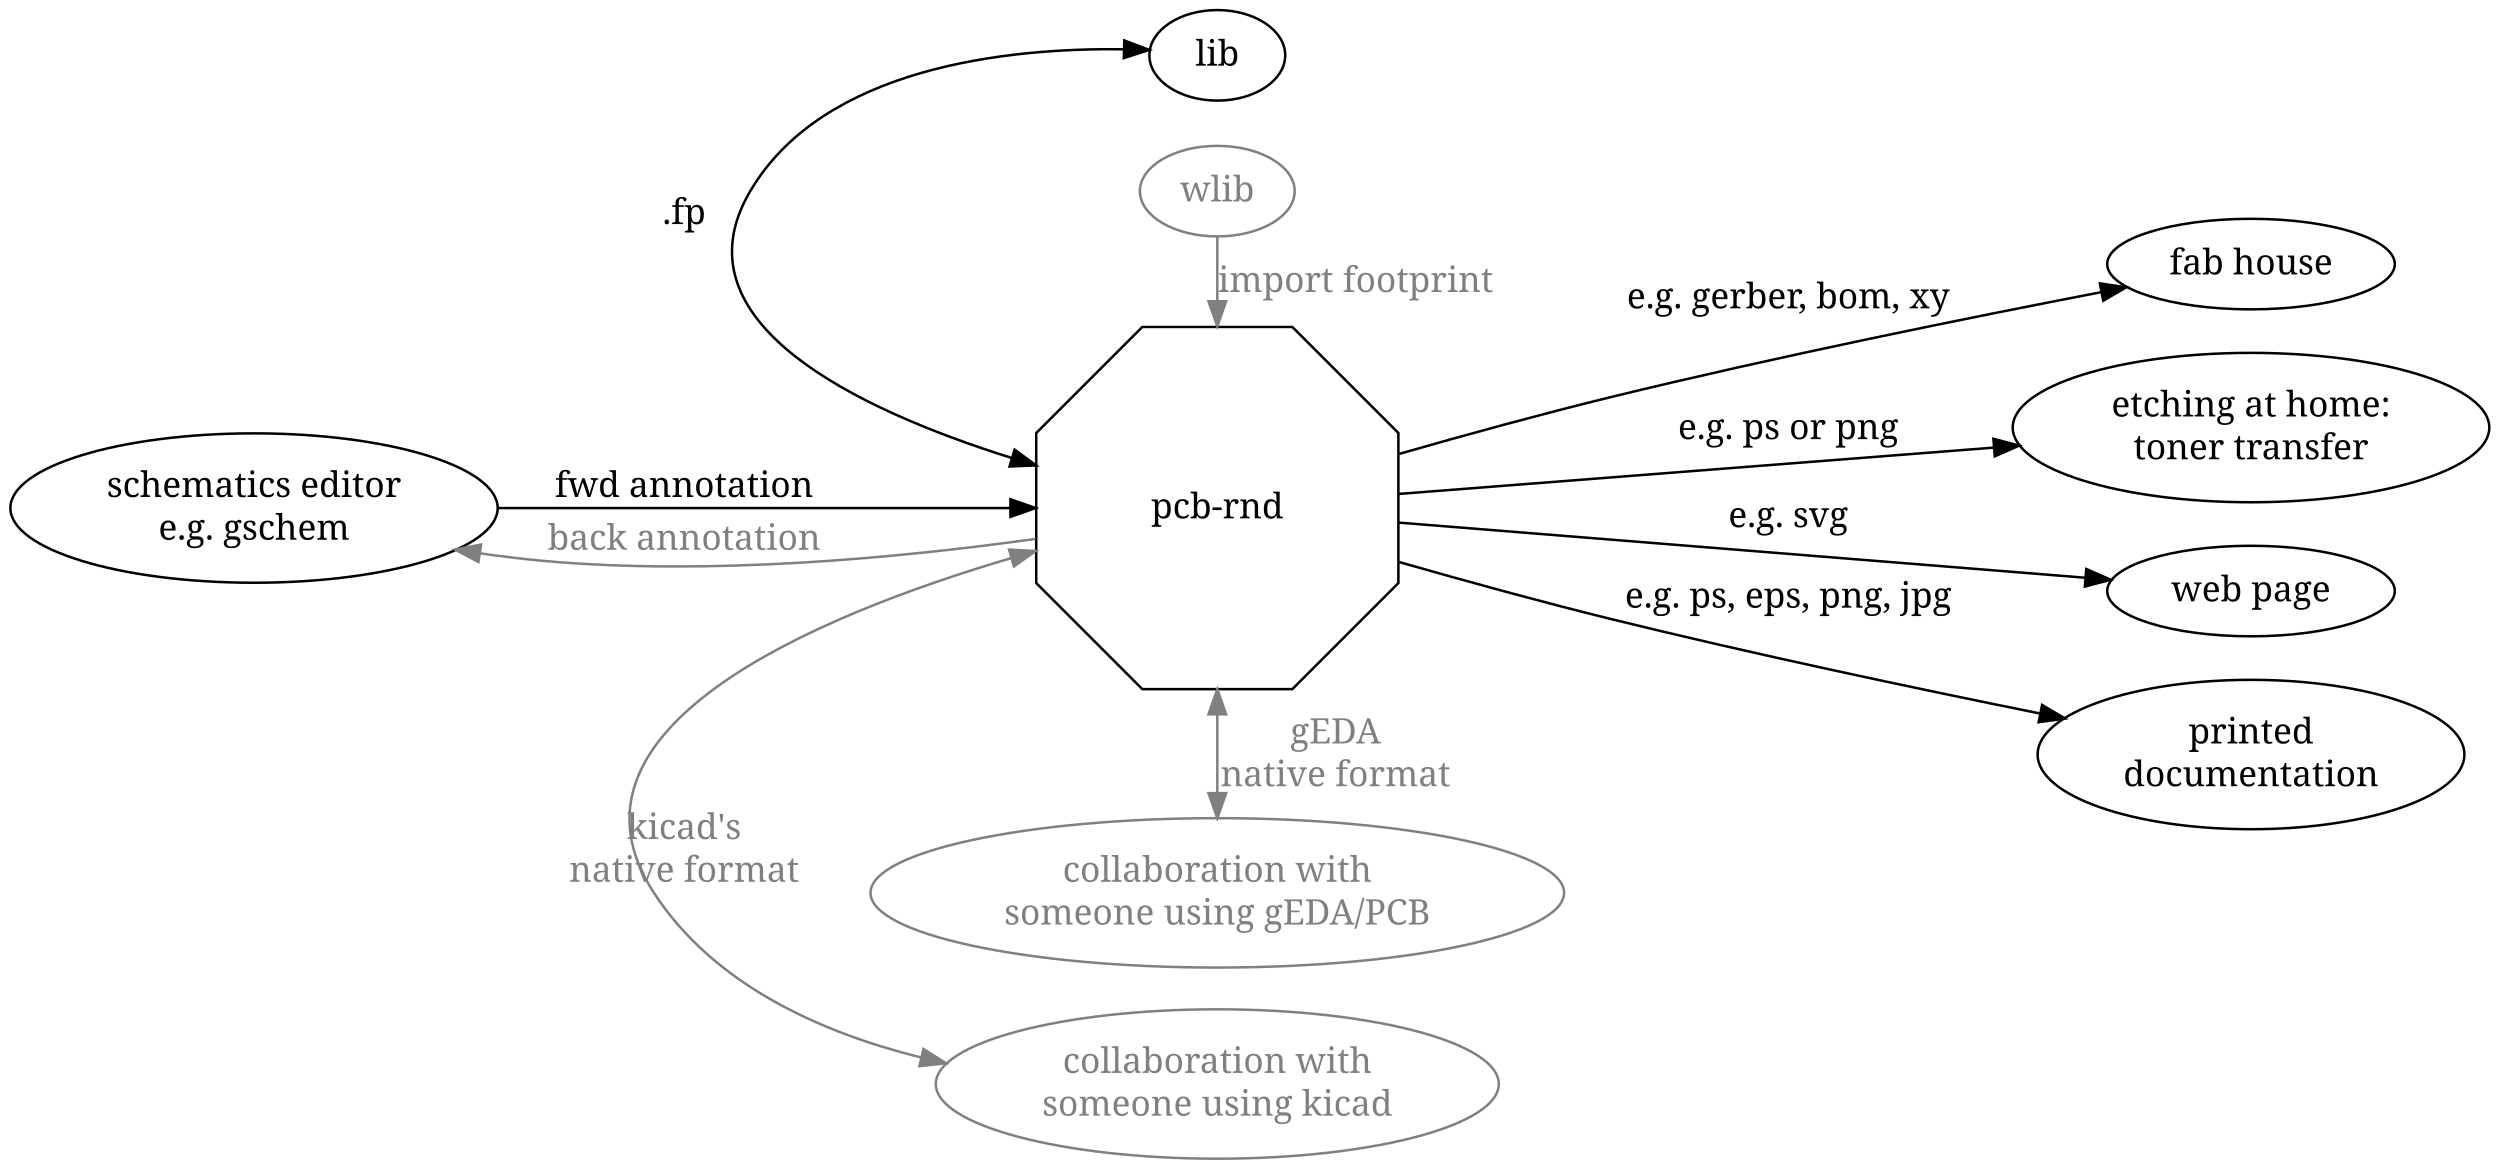
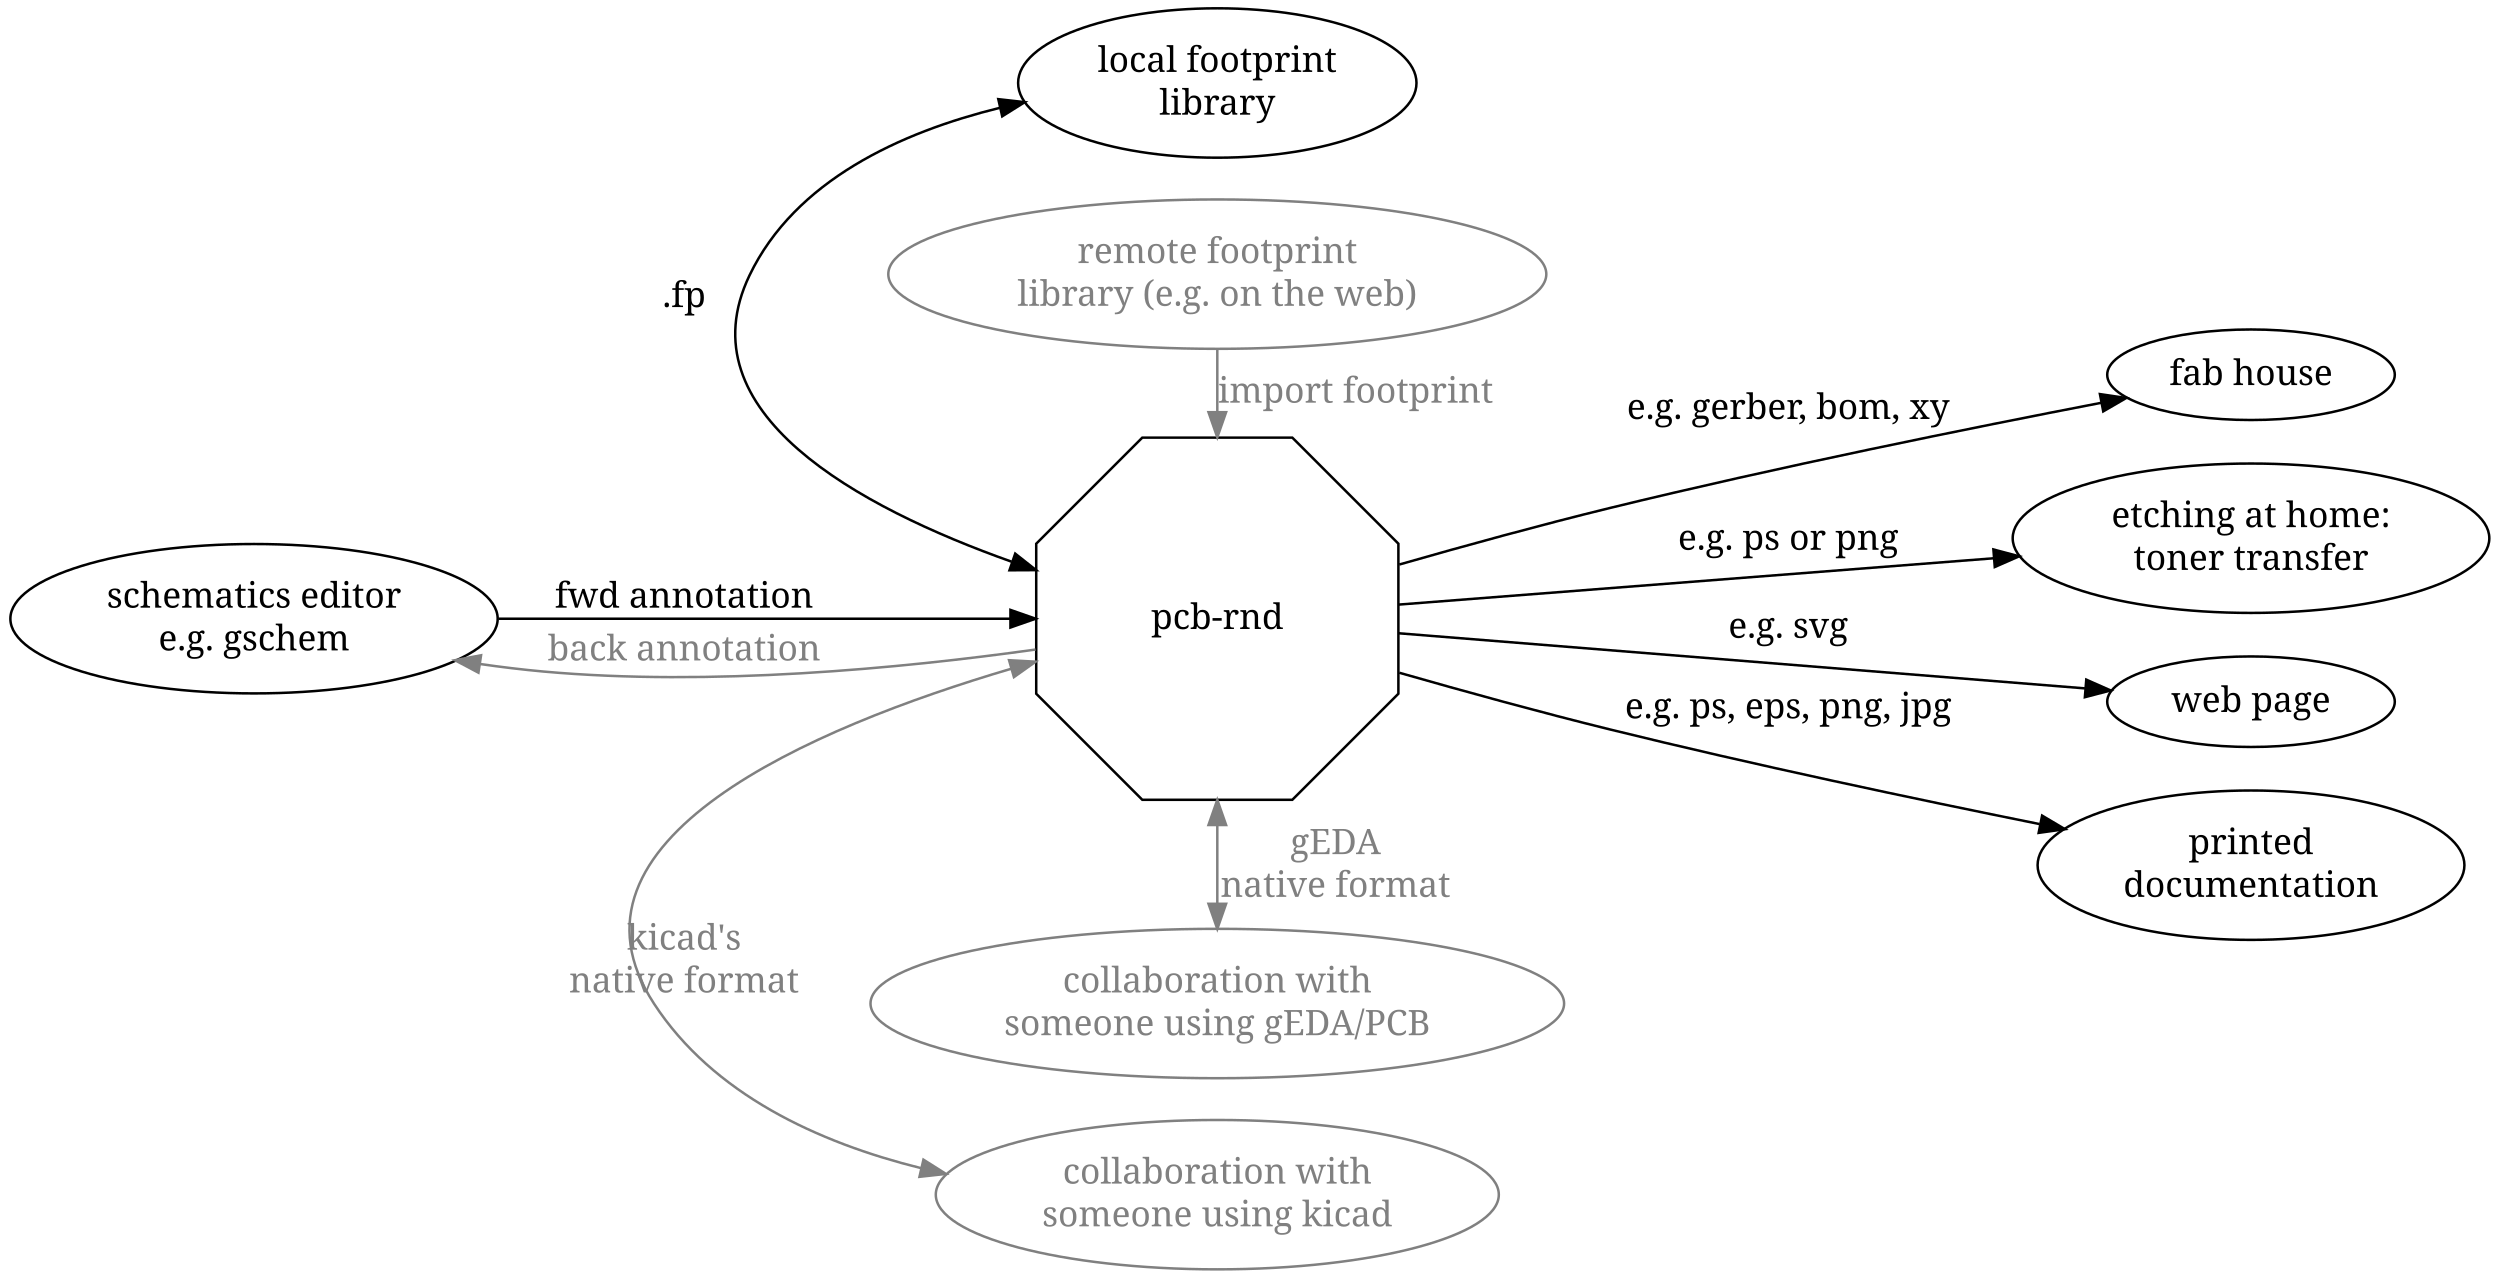
- <svg xmlns="http://www.w3.org/2000/svg" width="994pt" height="464pt" viewBox="0.00 0.00 994.00 464.00">
-   <g id="graph1" class="graph" transform="scale(1 1) rotate(0) translate(4 460)">
-     <polygon fill="white" stroke="white" points="-4,5 -4,-460 991,-460 991,5 -4,5" />
+ <svg xmlns="http://www.w3.org/2000/svg" width="994pt" height="508pt" viewBox="0.00 0.00 994.00 508.00">
+   <g id="graph1" class="graph" transform="scale(1 1) rotate(0) translate(4 504)">
+     <polygon fill="white" stroke="white" points="-4,5 -4,-504 991,-504 991,5 -4,5" />
    <g id="node2" class="node">
      <ellipse fill="none" stroke="black" cx="97" cy="-258" rx="96.874" ry="29.698" />
      <text text-anchor="middle" x="97" y="-262.4" font-family="Times Roman,serif" font-size="14.00">schematics editor</text>
      <text text-anchor="middle" x="97" y="-245.4" font-family="Times Roman,serif" font-size="14.00">e.g. gschem</text>
    </g>
    <g id="node4" class="node">
      <polygon fill="none" stroke="black" points="552,-228.177 552,-287.823 509.823,-330 450.177,-330 408,-287.823 408,-228.177 450.177,-186 509.823,-186 552,-228.177" />
      <text text-anchor="middle" x="480" y="-253.9" font-family="Times Roman,serif" font-size="14.00">pcb-rnd</text>
    </g>
    <g id="edge5" class="edge">
      <path fill="none" stroke="black" d="M194.142,-258C256.991,-258 337.918,-258 397.614,-258" />
      <polygon fill="black" stroke="black" points="397.753,-261.5 407.753,-258 397.753,-254.5 397.753,-261.5" />
      <text text-anchor="middle" x="268" y="-262.4" font-family="Times Roman,serif" font-size="14.00">fwd annotation</text>
    </g>
    <g id="edge7" class="edge">
      <path fill="none" stroke="grey" d="M407.731,-245.74C353.771,-238.188 278.234,-231.002 212,-237 203.792,-237.743 195.294,-238.779 186.805,-239.996" />
      <polygon fill="grey" stroke="grey" points="186.225,-236.544 176.861,-241.501 187.272,-243.465 186.225,-236.544" />
      <text text-anchor="middle" x="268" y="-241.4" font-family="Times Roman,serif" font-size="14.00" fill="grey">back annotation</text>
    </g>
    <g id="node8" class="node">
      <ellipse fill="none" stroke="black" cx="891" cy="-355" rx="57.174" ry="18" />
      <text text-anchor="middle" x="891" y="-350.9" font-family="Times Roman,serif" font-size="14.00">fab house</text>
    </g>
    <g id="edge9" class="edge">
      <path fill="none" stroke="black" d="M552.343,-279.542C578.585,-287.055 608.529,-295.28 636,-302 702.5,-318.268 779.537,-333.832 831.385,-343.834" />
      <polygon fill="black" stroke="black" points="830.928,-347.311 841.408,-345.759 832.248,-340.436 830.928,-347.311" />
      <text text-anchor="middle" x="707" y="-337.4" font-family="Times Roman,serif" font-size="14.00">e.g. gerber, bom, xy</text>
    </g>
    <g id="node9" class="node">
      <ellipse fill="none" stroke="black" cx="891" cy="-290" rx="94.752" ry="29.698" />
      <text text-anchor="middle" x="891" y="-294.4" font-family="Times Roman,serif" font-size="14.00">etching at home:</text>
      <text text-anchor="middle" x="891" y="-277.4" font-family="Times Roman,serif" font-size="14.00">toner transfer</text>
    </g>
    <g id="edge11" class="edge">
      <path fill="none" stroke="black" d="M552.061,-263.611C617.585,-268.712 714.996,-276.297 788.596,-282.027" />
      <polygon fill="black" stroke="black" points="788.576,-285.536 798.818,-282.823 789.119,-278.557 788.576,-285.536" />
      <text text-anchor="middle" x="707" y="-285.4" font-family="Times Roman,serif" font-size="14.00">e.g. ps or png</text>
    </g>
    <g id="node10" class="node">
      <ellipse fill="none" stroke="black" cx="891" cy="-225" rx="57.174" ry="18" />
      <text text-anchor="middle" x="891" y="-220.9" font-family="Times Roman,serif" font-size="14.00">web page</text>
    </g>
    <g id="edge13" class="edge">
      <path fill="none" stroke="black" d="M552.061,-252.214C629.129,-246.026 750.309,-236.296 824.974,-230.301" />
      <polygon fill="black" stroke="black" points="825.503,-233.77 835.191,-229.481 824.943,-226.793 825.503,-233.77" />
      <text text-anchor="middle" x="707" y="-250.4" font-family="Times Roman,serif" font-size="14.00">e.g. svg</text>
    </g>
    <g id="node11" class="node">
      <ellipse fill="none" stroke="black" cx="891" cy="-160" rx="84.853" ry="29.698" />
      <text text-anchor="middle" x="891" y="-164.4" font-family="Times Roman,serif" font-size="14.00">printed</text>
      <text text-anchor="middle" x="891" y="-147.4" font-family="Times Roman,serif" font-size="14.00">documentation</text>
    </g>
    <g id="edge15" class="edge">
      <path fill="none" stroke="black" d="M552.357,-236.515C578.6,-229.008 608.542,-220.772 636,-214 692.724,-200.011 757.09,-186.397 806.963,-176.339" />
      <polygon fill="black" stroke="black" points="807.942,-179.712 817.057,-174.311 806.564,-172.849 807.942,-179.712" />
      <text text-anchor="middle" x="707" y="-218.4" font-family="Times Roman,serif" font-size="14.00">e.g. ps, eps, png, jpg</text>
    </g>
    <g id="node12" class="node">
      <ellipse fill="none" stroke="grey" cx="480" cy="-29" rx="111.93" ry="29.698" />
      <text text-anchor="middle" x="480" y="-33.4" font-family="Times Roman,serif" font-size="14.00" fill="grey">collaboration with</text>
      <text text-anchor="middle" x="480" y="-16.4" font-family="Times Roman,serif" font-size="14.00" fill="grey">someone using kicad</text>
    </g>
    <g id="edge21" class="edge">
      <path fill="none" stroke="grey" d="M398.139,-238.135C318.036,-214.48 213.761,-169.842 256,-105 279.449,-69.003 321.139,-49.735 362.247,-39.534" />
      <polygon fill="grey" stroke="grey" points="397.198,-241.506 407.777,-240.916 399.139,-234.781 397.198,-241.506" />
      <polygon fill="grey" stroke="grey" points="363.159,-42.916 372.112,-37.252 361.581,-36.096 363.159,-42.916" />
      <text text-anchor="middle" x="268" y="-126.4" font-family="Times Roman,serif" font-size="14.00" fill="grey">kicad's</text>
      <text text-anchor="middle" x="268" y="-109.4" font-family="Times Roman,serif" font-size="14.00" fill="grey">native format</text>
    </g>
    <g id="node13" class="node">
      <ellipse fill="none" stroke="grey" cx="480" cy="-105" rx="137.886" ry="29.698" />
      <text text-anchor="middle" x="480" y="-109.4" font-family="Times Roman,serif" font-size="14.00" fill="grey">collaboration with</text>
      <text text-anchor="middle" x="480" y="-92.4" font-family="Times Roman,serif" font-size="14.00" fill="grey">someone using gEDA/PCB</text>
    </g>
    <g id="edge23" class="edge">
      <path fill="none" stroke="grey" d="M480,-144.667C480,-154.301 480,-164.959 480,-175.77" />
      <polygon fill="grey" stroke="grey" points="476.5,-175.98 480,-185.98 483.5,-175.98 476.5,-175.98" />
      <polygon fill="grey" stroke="grey" points="483.5,-144.656 480,-134.656 476.5,-144.656 483.5,-144.656" />
      <text text-anchor="middle" x="527" y="-164.4" font-family="Times Roman,serif" font-size="14.00" fill="grey">gEDA</text>
      <text text-anchor="middle" x="527" y="-147.4" font-family="Times Roman,serif" font-size="14.00" fill="grey">native format</text>
    </g>
    <g id="node5" class="node">
-       <ellipse fill="none" stroke="black" cx="480" cy="-438" rx="27" ry="18" />
-       <text text-anchor="middle" x="480" y="-433.9" font-family="Times Roman,serif" font-size="14.00">lib</text>
+       <ellipse fill="none" stroke="black" cx="480" cy="-471" rx="79.196" ry="29.698" />
+       <text text-anchor="middle" x="480" y="-475.4" font-family="Times Roman,serif" font-size="14.00">local footprint</text>
+       <text text-anchor="middle" x="480" y="-458.4" font-family="Times Roman,serif" font-size="14.00">library</text>
    </g>
    <g id="edge17" class="edge">
-       <path fill="none" stroke="black" d="M442.88,-440.416C397.49,-441.011 323.116,-433.737 294,-383.5 264.272,-332.208 335.624,-297.547 398.381,-277.871" />
-       <polygon fill="black" stroke="black" points="443.02,-443.913 452.924,-440.15 442.835,-436.916 443.02,-443.913" />
-       <polygon fill="black" stroke="black" points="399.413,-281.216 407.963,-274.959 397.378,-274.518 399.413,-281.216" />
-       <text text-anchor="middle" x="268" y="-370.9" font-family="Times Roman,serif" font-size="14.00">.fp</text>
+       <path fill="none" stroke="black" d="M393.486,-461.115C354.019,-451.396 312.103,-432.226 294,-394.5 267.888,-340.083 336.962,-302.434 398.212,-280.667" />
+       <polygon fill="black" stroke="black" points="392.923,-464.576 403.451,-463.387 394.479,-457.751 392.923,-464.576" />
+       <polygon fill="black" stroke="black" points="399.644,-283.876 407.959,-277.31 397.364,-277.257 399.644,-283.876" />
+       <text text-anchor="middle" x="268" y="-381.9" font-family="Times Roman,serif" font-size="14.00">.fp</text>
    </g>
    <g id="node6" class="node">
-       <ellipse fill="none" stroke="grey" cx="480" cy="-384" rx="30.773" ry="18" />
-       <text text-anchor="middle" x="480" y="-379.9" font-family="Times Roman,serif" font-size="14.00" fill="grey">wlib</text>
+       <ellipse fill="none" stroke="grey" cx="480" cy="-395" rx="130.815" ry="29.698" />
+       <text text-anchor="middle" x="480" y="-399.4" font-family="Times Roman,serif" font-size="14.00" fill="grey">remote footprint</text>
+       <text text-anchor="middle" x="480" y="-382.4" font-family="Times Roman,serif" font-size="14.00" fill="grey">library (e.g. on the web)</text>
    </g>
    <g id="edge19" class="edge">
-       <path fill="none" stroke="grey" d="M480,-340.34C480,-349.859 480,-358.725 480,-365.947" />
-       <polygon fill="grey" stroke="grey" points="483.5,-340.226 480,-330.226 476.5,-340.226 483.5,-340.226" />
+       <path fill="none" stroke="grey" d="M480,-340.237C480,-349.113 480,-357.668 480,-365.273" />
+       <polygon fill="grey" stroke="grey" points="483.5,-340.112 480,-330.112 476.5,-340.112 483.5,-340.112" />
      <text text-anchor="middle" x="535" y="-343.9" font-family="Times Roman,serif" font-size="14.00" fill="grey">import footprint</text>
    </g>
  </g>
</svg>
